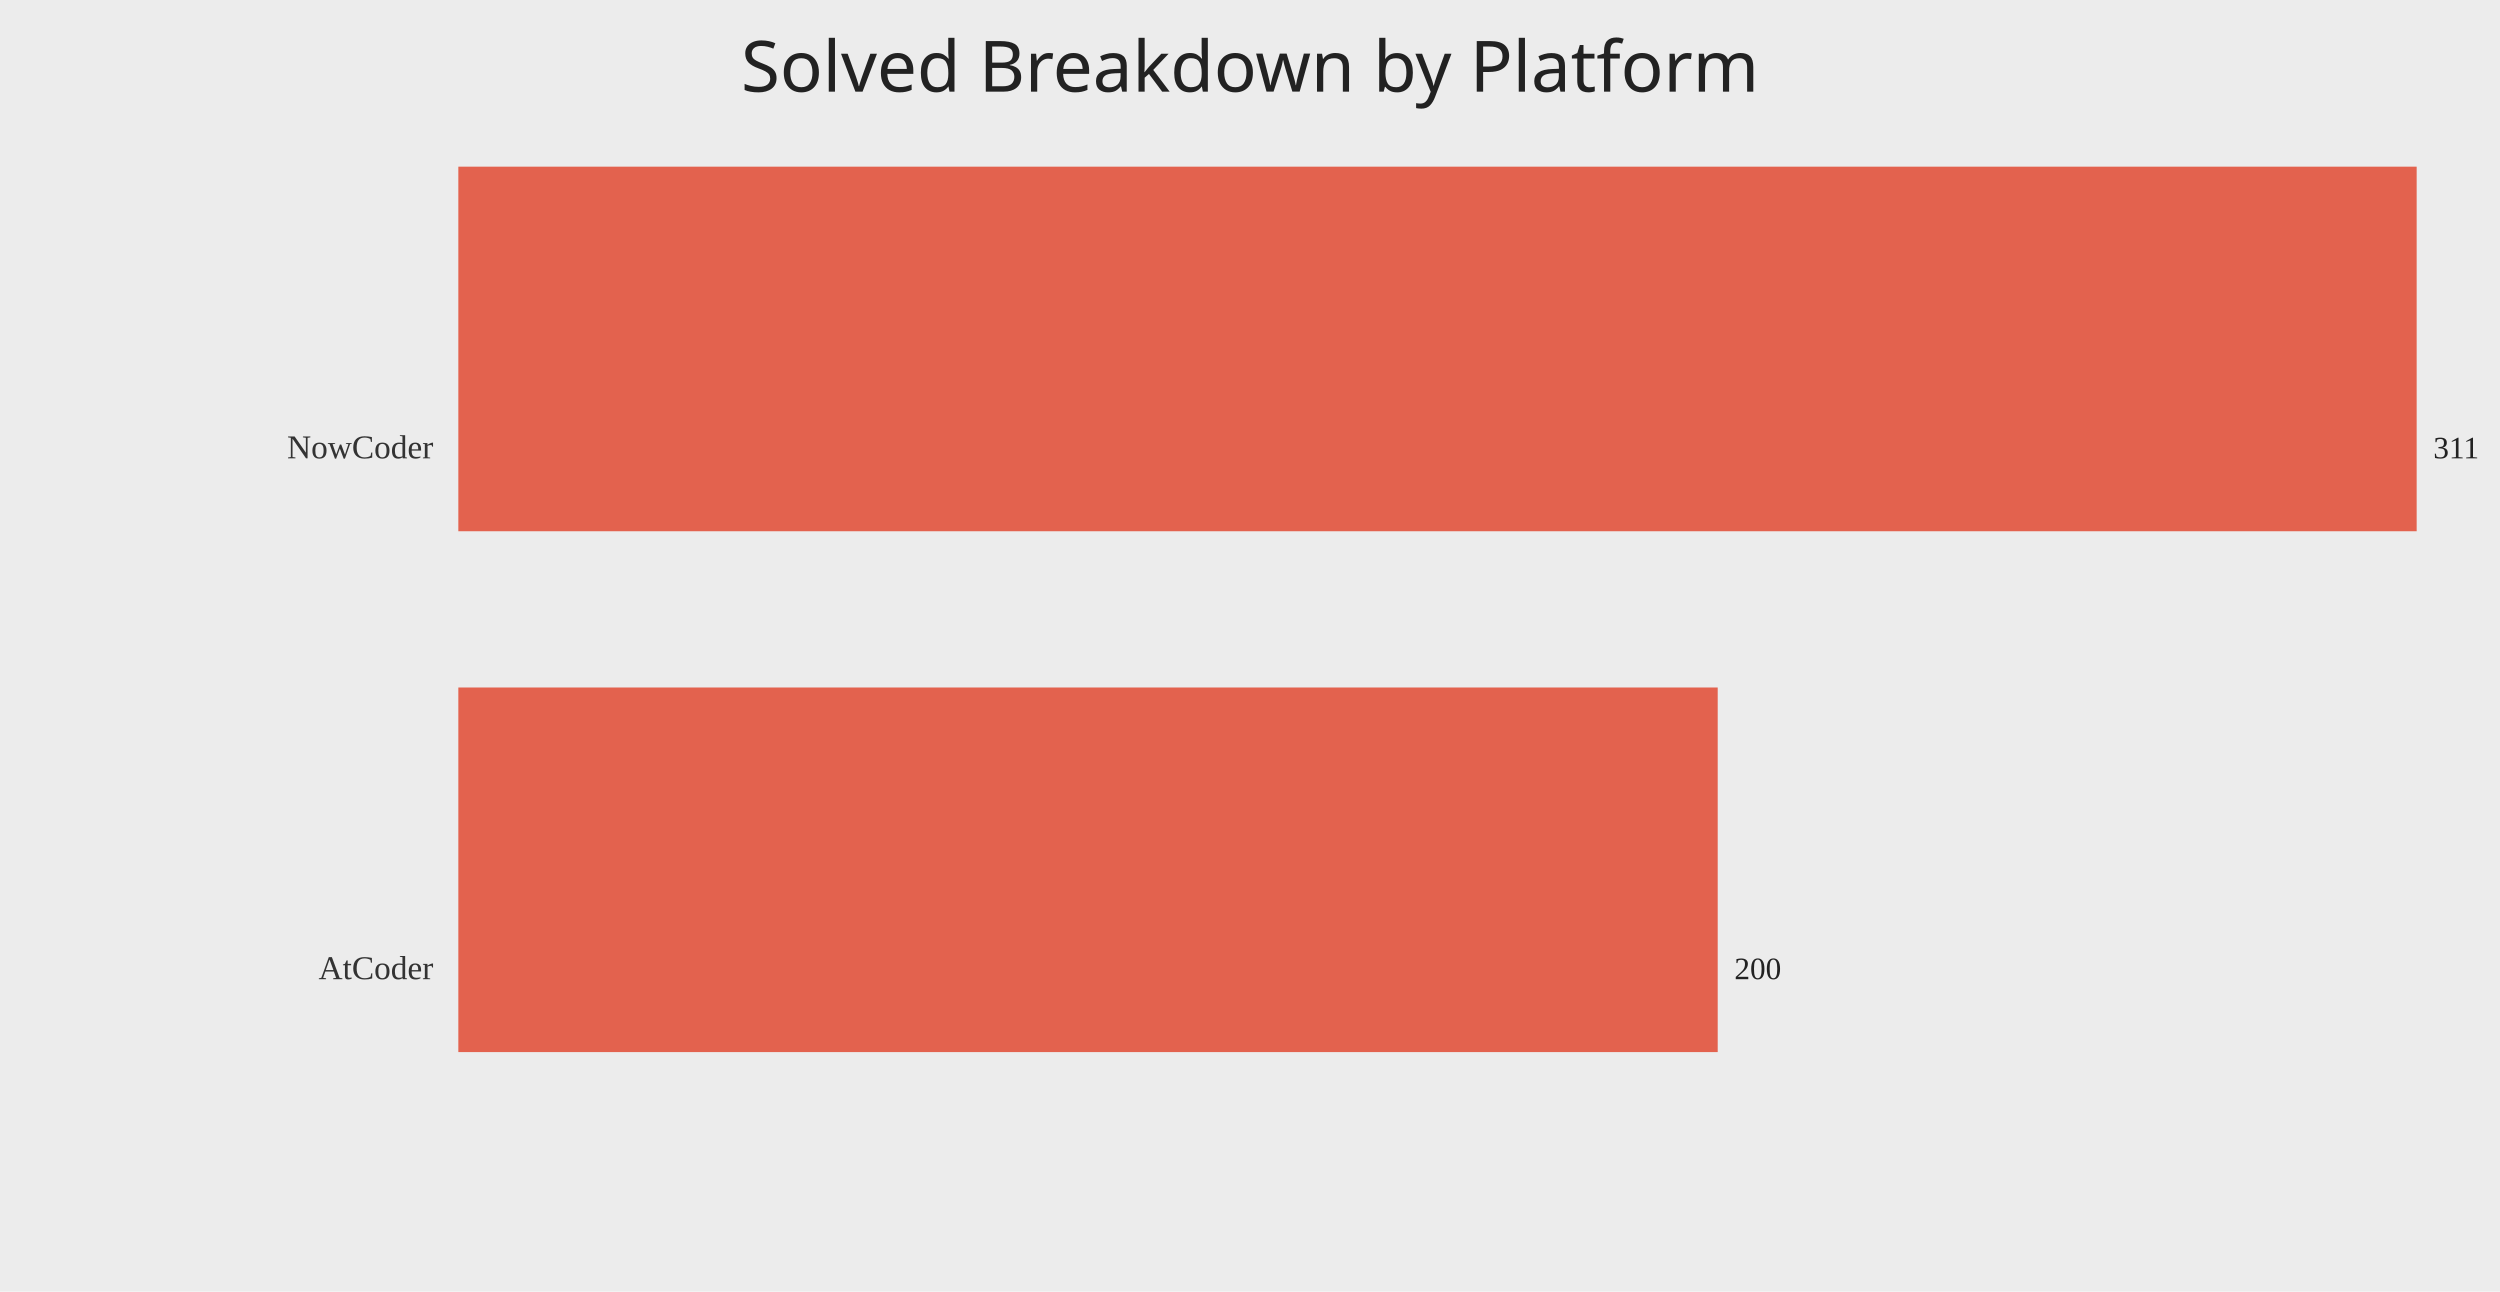
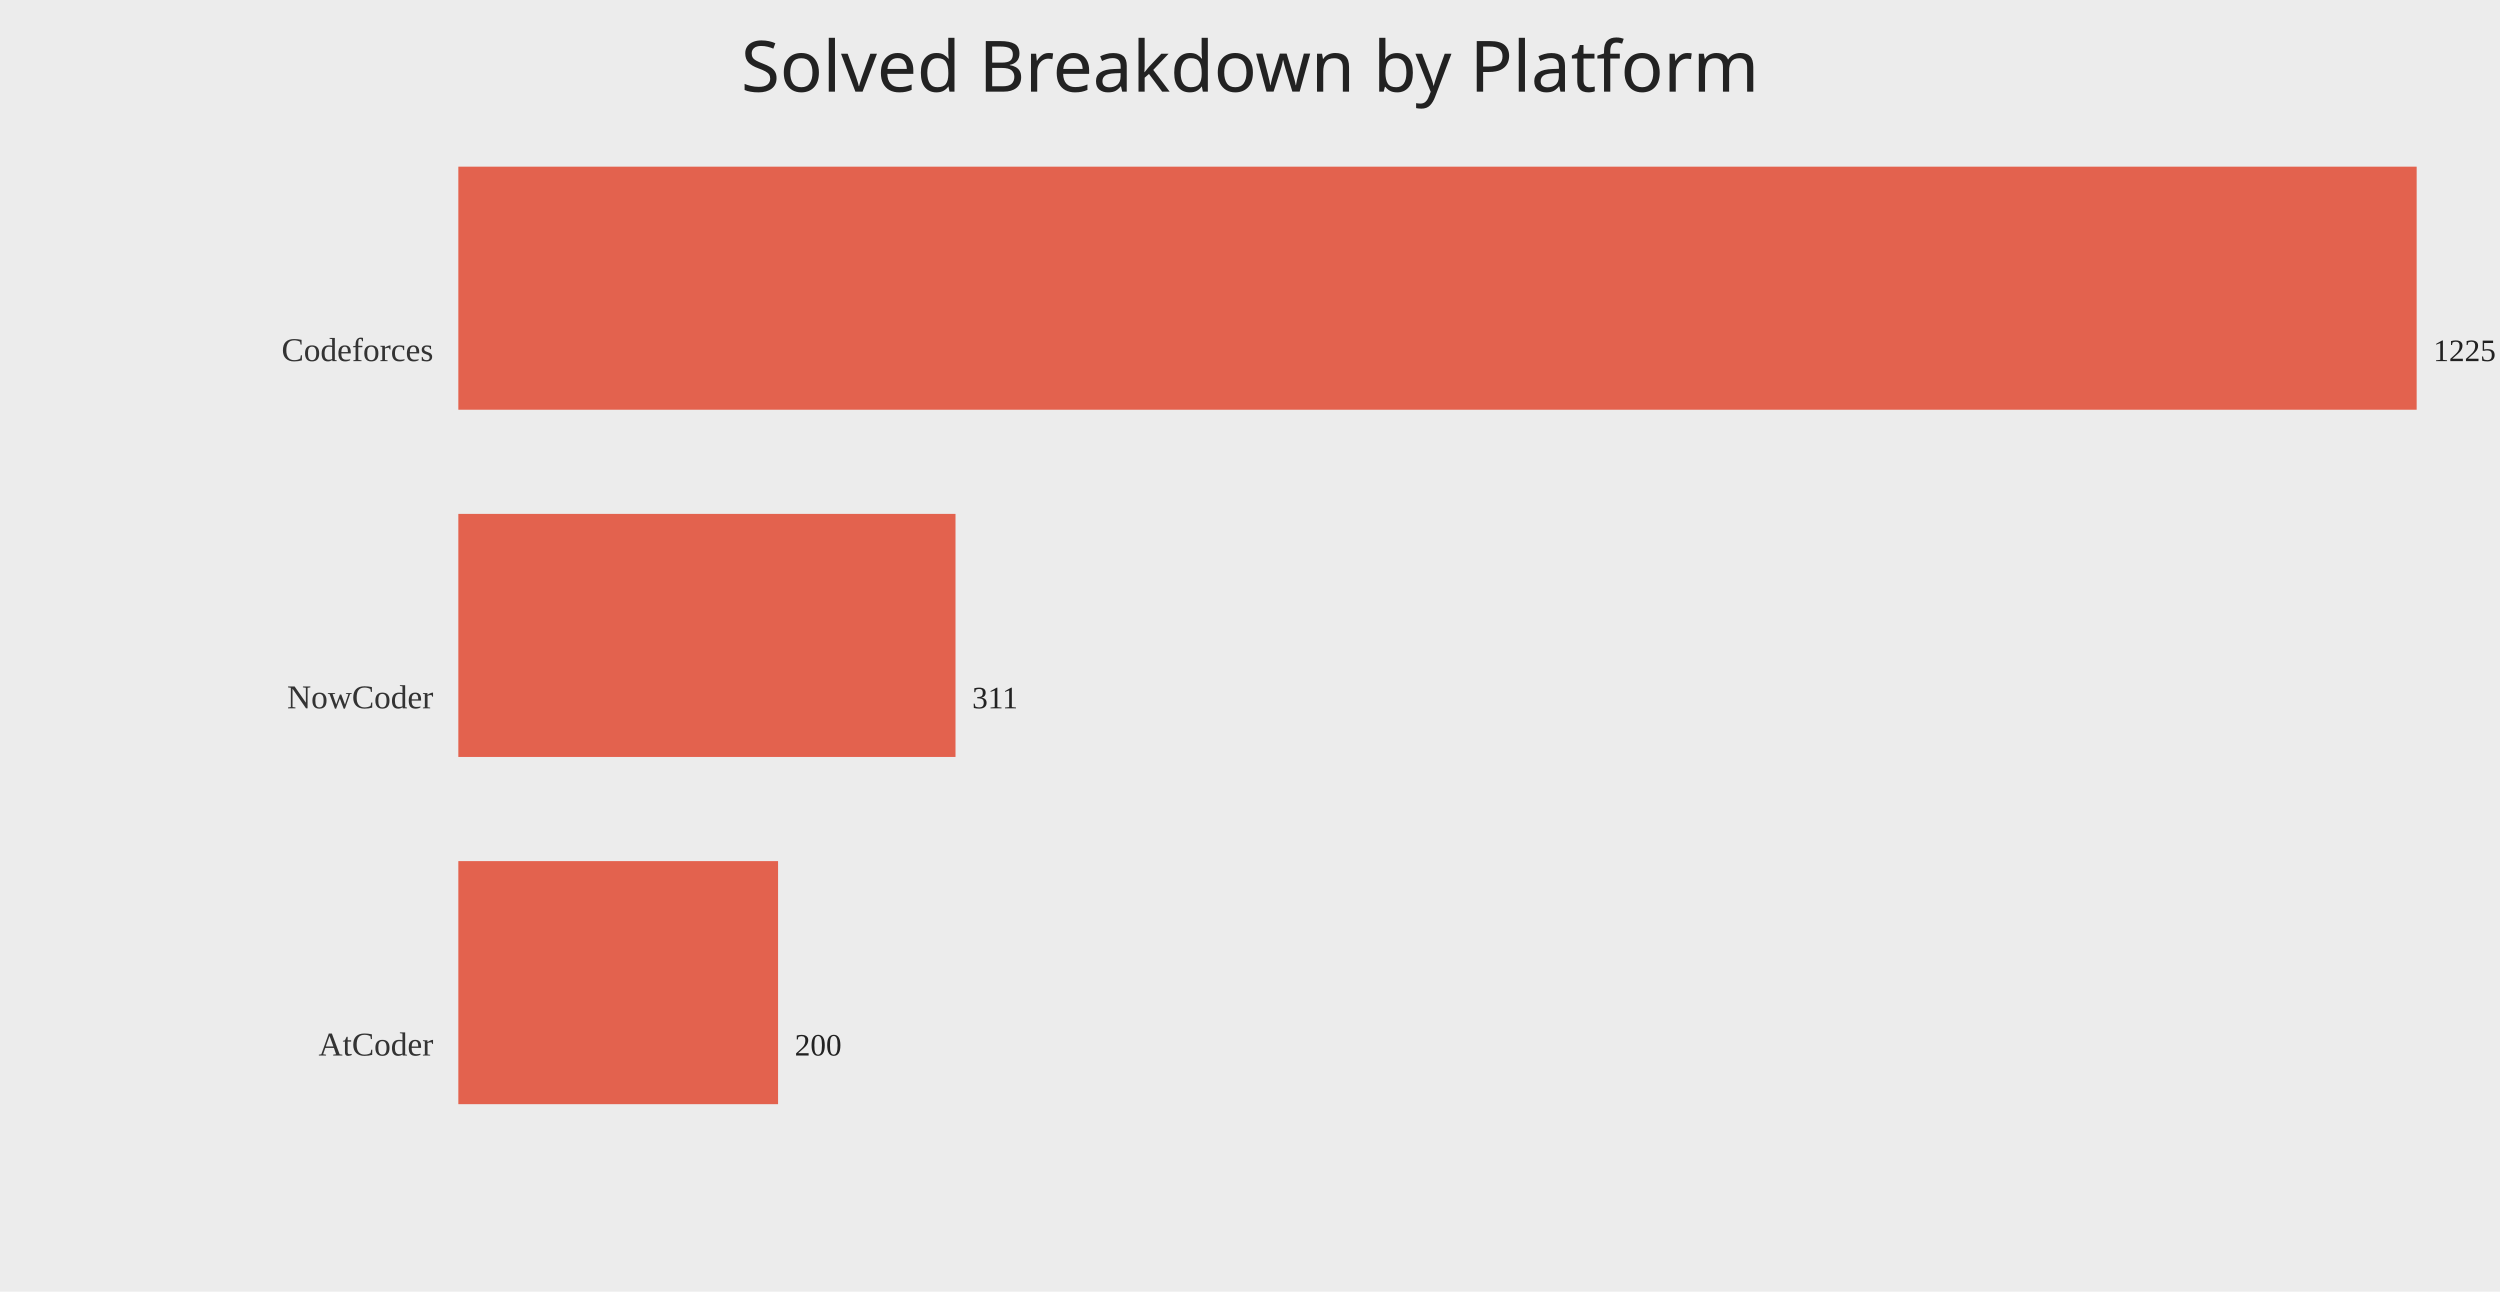
<svg xmlns="http://www.w3.org/2000/svg" width="1200" height="620">
  <rect width="100%" height="100%" fill="#ececec" />
  <text x="50%" y="44" text-anchor="middle" fill="#222" font-size="34" font-family="Comic Sans MS, Segoe UI">Solved Breakdown by Platform</text>
-   <text x="208" y="220.00" text-anchor="end" fill="#333" font-size="16">NowCoder</text>
-   <rect x="220" y="80.00" width="940.00" height="175.00" fill="#e24a33" opacity="0.85" />
-   <text x="1168.00" y="220.00" fill="#222" font-size="15">311</text>
-   <text x="208" y="470.00" text-anchor="end" fill="#333" font-size="16">AtCoder</text>
-   <rect x="220" y="330.00" width="604.50" height="175.00" fill="#e24a33" opacity="0.85" />
-   <text x="832.50" y="470.00" fill="#222" font-size="15">200</text>
+   <text x="208" y="173.33" text-anchor="end" fill="#333" font-size="16">Codeforces</text>
+   <rect x="220" y="80.00" width="940.00" height="116.67" fill="#e24a33" opacity="0.85" />
+   <text x="1168.00" y="173.33" fill="#222" font-size="15">1225</text>
+   <text x="208" y="340.00" text-anchor="end" fill="#333" font-size="16">NowCoder</text>
+   <rect x="220" y="246.67" width="238.64" height="116.67" fill="#e24a33" opacity="0.85" />
+   <text x="466.64" y="340.00" fill="#222" font-size="15">311</text>
+   <text x="208" y="506.67" text-anchor="end" fill="#333" font-size="16">AtCoder</text>
+   <rect x="220" y="413.33" width="153.47" height="116.67" fill="#e24a33" opacity="0.85" />
+   <text x="381.47" y="506.67" fill="#222" font-size="15">200</text>
</svg>
